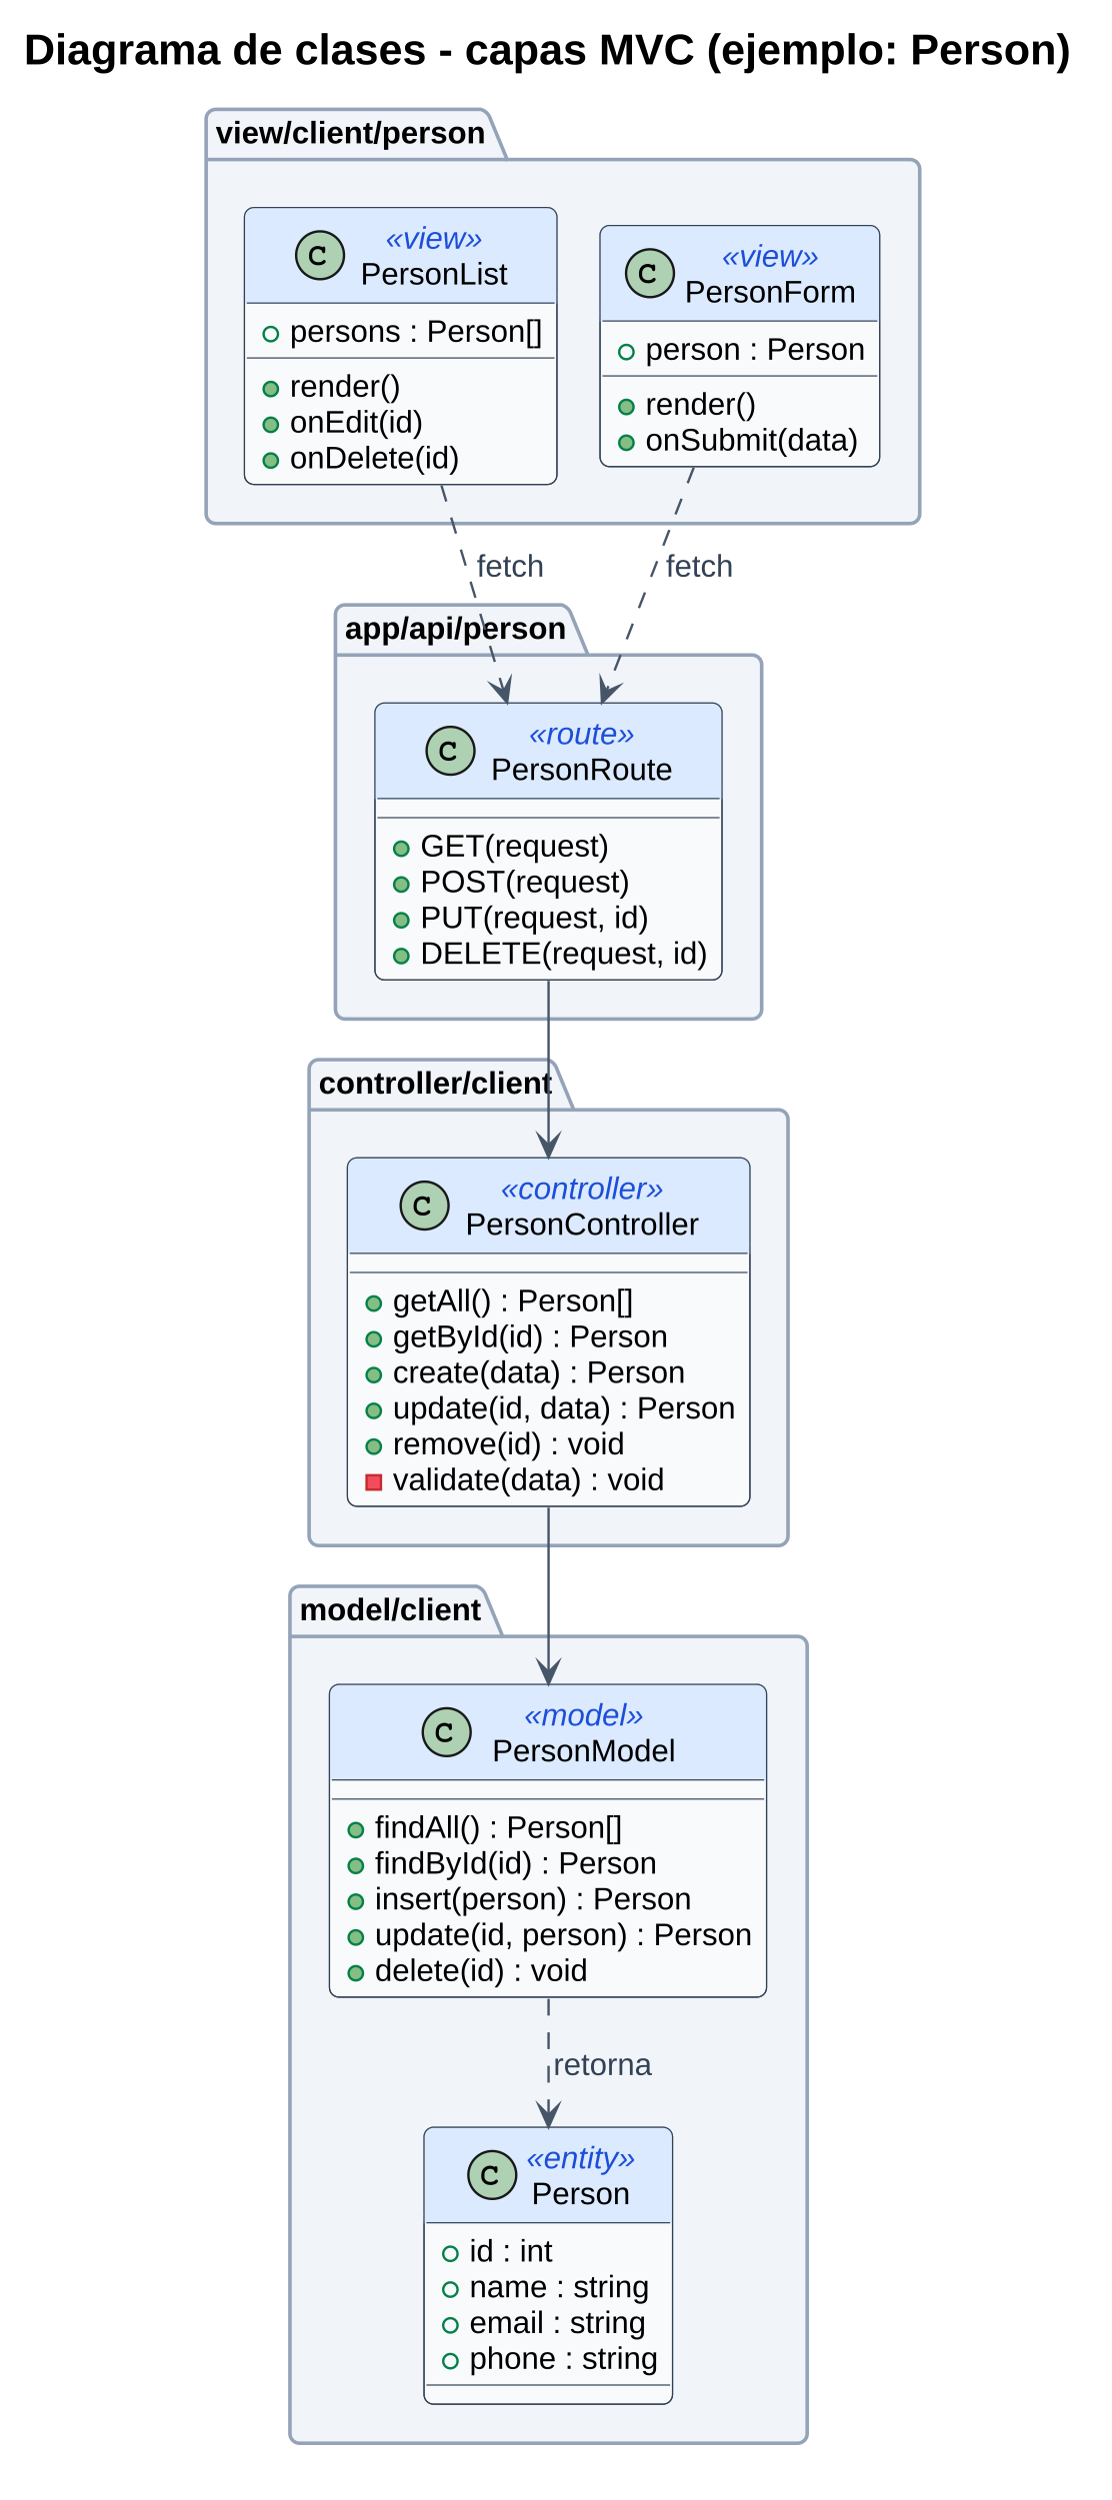
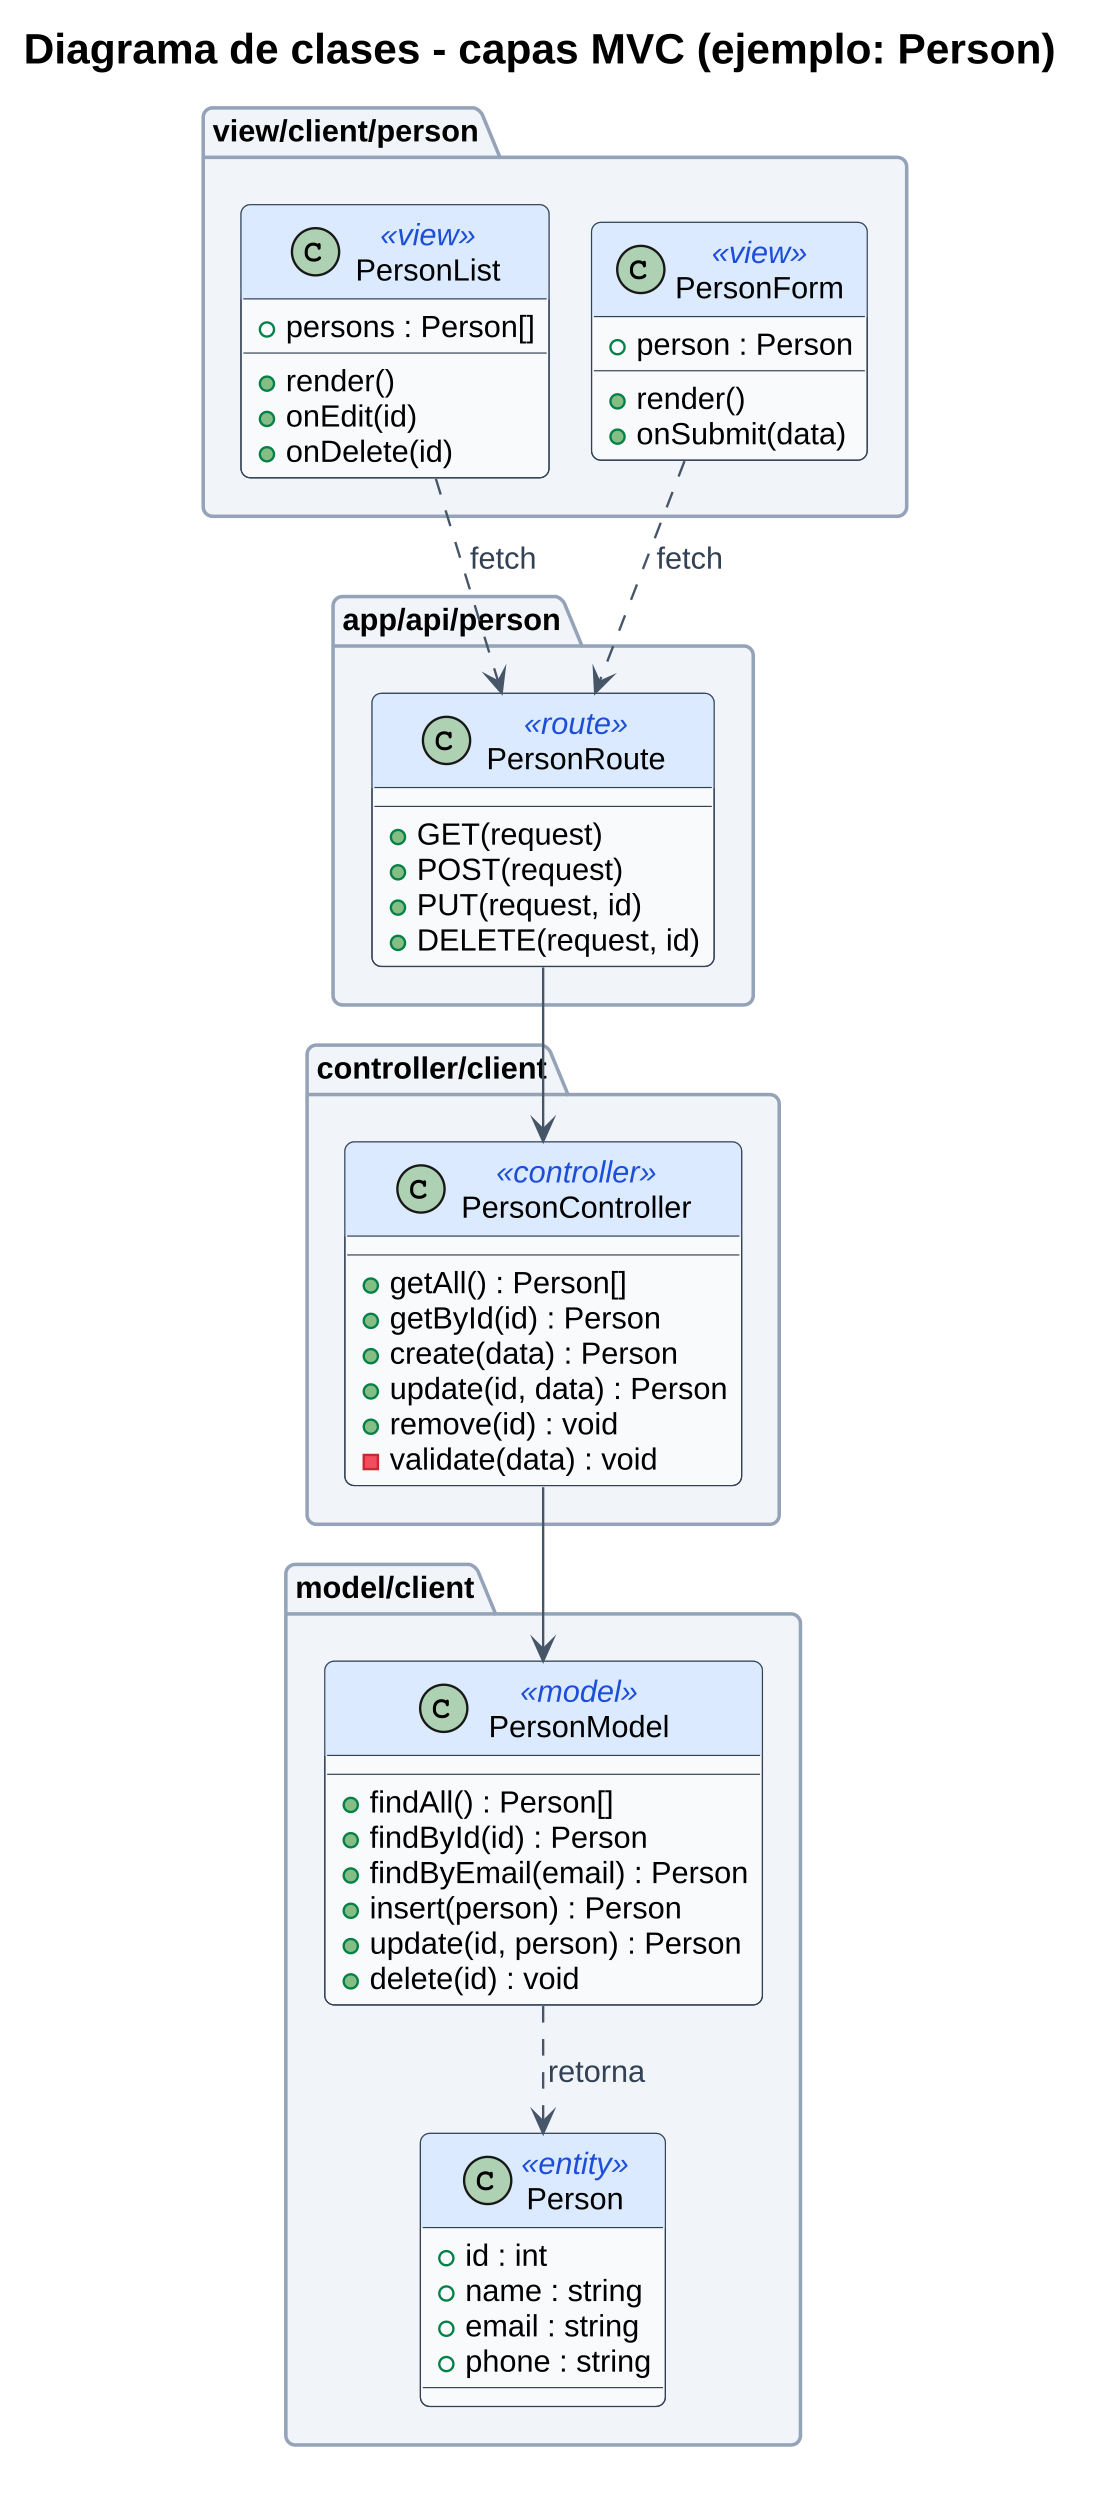
- <svg xmlns="http://www.w3.org/2000/svg" version="1.1" data-diagram-type="CLASS" style="width:464px;height:1044px;background:#FFFFFF;" width="464px" height="1044px" viewBox="0 0 464 1044" zoomAndPan="magnify" preserveAspectRatio="none" contentStyleType="text/css">
+ <svg xmlns="http://www.w3.org/2000/svg" version="1.1" data-diagram-type="CLASS" style="width:464px;height:1059px;background:#FFFFFF;" width="464px" height="1059px" viewBox="0 0 464 1059" zoomAndPan="magnify" preserveAspectRatio="none" contentStyleType="text/css">
  <defs />
  <g font-family="sans-serif" lengthAdjust="spacing">
    <g class="title" data-source-line="2">
      <text x="10" y="26.884" fill="#000" font-size="18" textLength="437.159" font-weight="700" font-family="Arial">Diagrama de clases - capas MVC (ejemplo: Person)</text>
    </g>
    <g class="cluster" data-qualified-name="view.client.person" id="ent0001" data-source-line="4">
      <path d="M90.08,45.698 L200.782,45.698 A6,6 0 0 1 204.782,49.698 L211.782,66.647 L380.08,66.647 A4,4 0 0 1 384.08,70.647 L384.08,214.698 A4,4 0 0 1 380.08,218.698 L90.08,218.698 A4,4 0 0 1 86.08,214.698 L86.08,49.698 A4,4 0 0 1 90.08,45.698" style="stroke:#94A3B8;stroke-width:1.5;" fill="#F1F5F9" />
      <line x1="86.08" y1="66.647" x2="211.782" y2="66.647" style="stroke:#94A3B8;stroke-width:1.5;" />
      <text x="90.08" y="59.892" fill="#000" font-size="13" textLength="112.703" font-weight="700" font-family="Arial">view/client/person</text>
    </g>
    <g class="cluster" data-qualified-name="app.api.person" id="ent0004" data-source-line="19">
-       <path d="M144.08,252.698 L234.54,252.698 A6,6 0 0 1 238.54,256.698 L245.54,273.647 L314.08,273.647 A4,4 0 0 1 318.08,277.647 L318.08,421.698 A4,4 0 0 1 314.08,425.698 L144.08,425.698 A4,4 0 0 1 140.08,421.698 L140.08,256.698 A4,4 0 0 1 144.08,252.698" style="stroke:#94A3B8;stroke-width:1.5;" fill="#F1F5F9" />
-       <line x1="140.08" y1="273.647" x2="245.54" y2="273.647" style="stroke:#94A3B8;stroke-width:1.5;" />
-       <text x="144.08" y="266.892" fill="#000" font-size="13" textLength="92.46" font-weight="700" font-family="Arial">app/api/person</text>
+       <path d="M145.08,252.698 L235.54,252.698 A6,6 0 0 1 239.54,256.698 L246.54,273.647 L315.08,273.647 A4,4 0 0 1 319.08,277.647 L319.08,421.698 A4,4 0 0 1 315.08,425.698 L145.08,425.698 A4,4 0 0 1 141.08,421.698 L141.08,256.698 A4,4 0 0 1 145.08,252.698" style="stroke:#94A3B8;stroke-width:1.5;" fill="#F1F5F9" />
+       <line x1="141.08" y1="273.647" x2="246.54" y2="273.647" style="stroke:#94A3B8;stroke-width:1.5;" />
+       <text x="145.08" y="266.892" fill="#000" font-size="13" textLength="92.46" font-weight="700" font-family="Arial">app/api/person</text>
    </g>
    <g class="cluster" data-qualified-name="controller.client" id="ent0006" data-source-line="28">
-       <path d="M133.08,442.698 L228.599,442.698 A6,6 0 0 1 232.599,446.698 L239.599,463.647 L325.08,463.647 A4,4 0 0 1 329.08,467.647 L329.08,641.698 A4,4 0 0 1 325.08,645.698 L133.08,645.698 A4,4 0 0 1 129.08,641.698 L129.08,446.698 A4,4 0 0 1 133.08,442.698" style="stroke:#94A3B8;stroke-width:1.5;" fill="#F1F5F9" />
-       <line x1="129.08" y1="463.647" x2="239.599" y2="463.647" style="stroke:#94A3B8;stroke-width:1.5;" />
-       <text x="133.08" y="456.892" fill="#000" font-size="13" textLength="97.519" font-weight="700" font-family="Arial">controller/client</text>
+       <path d="M134.08,442.698 L229.599,442.698 A6,6 0 0 1 233.599,446.698 L240.599,463.647 L326.08,463.647 A4,4 0 0 1 330.08,467.647 L330.08,641.698 A4,4 0 0 1 326.08,645.698 L134.08,645.698 A4,4 0 0 1 130.08,641.698 L130.08,446.698 A4,4 0 0 1 134.08,442.698" style="stroke:#94A3B8;stroke-width:1.5;" fill="#F1F5F9" />
+       <line x1="130.08" y1="463.647" x2="240.599" y2="463.647" style="stroke:#94A3B8;stroke-width:1.5;" />
+       <text x="134.08" y="456.892" fill="#000" font-size="13" textLength="97.519" font-weight="700" font-family="Arial">controller/client</text>
    </g>
    <g class="cluster" data-qualified-name="model.client" id="ent0008" data-source-line="39">
-       <path d="M125.08,662.698 L198.928,662.698 A6,6 0 0 1 202.928,666.698 L209.928,683.647 L333.08,683.647 A4,4 0 0 1 337.08,687.647 L337.08,1016.698 A4,4 0 0 1 333.08,1020.698 L125.08,1020.698 A4,4 0 0 1 121.08,1016.698 L121.08,666.698 A4,4 0 0 1 125.08,662.698" style="stroke:#94A3B8;stroke-width:1.5;" fill="#F1F5F9" />
+       <path d="M125.08,662.698 L198.928,662.698 A6,6 0 0 1 202.928,666.698 L209.928,683.647 L335.08,683.647 A4,4 0 0 1 339.08,687.647 L339.08,1031.698 A4,4 0 0 1 335.08,1035.698 L125.08,1035.698 A4,4 0 0 1 121.08,1031.698 L121.08,666.698 A4,4 0 0 1 125.08,662.698" style="stroke:#94A3B8;stroke-width:1.5;" fill="#F1F5F9" />
      <line x1="121.08" y1="683.647" x2="209.928" y2="683.647" style="stroke:#94A3B8;stroke-width:1.5;" />
      <text x="125.08" y="676.892" fill="#000" font-size="13" textLength="75.848" font-weight="700" font-family="Arial">model/client</text>
    </g>
    <g class="entity" data-qualified-name="view.client.person.PersonList" id="ent0002" data-source-line="5">
      <rect x="102.08" y="86.698" width="130.498" height="115.692" fill="#F8FAFC" style="stroke:#334155;stroke-width:0.5;" rx="4" ry="4" />
      <rect x="102.08" y="86.698" width="130.498" height="39.897" fill="#DBEAFE" style="stroke:#DBEAFE;stroke-width:0.5;" rx="4" ry="4" />
      <rect x="102.08" y="122.596" width="130.498" height="4" fill="#DBEAFE" style="stroke:#DBEAFE;stroke-width:0.5;" />
      <rect x="102.08" y="86.698" width="130.498" height="115.692" fill="none" style="stroke:#334155;stroke-width:0.5;" rx="4" ry="4" />
      <ellipse cx="133.665" cy="106.647" rx="10" ry="10" fill="#ADD1B2" style="stroke:#181818;stroke-width:1;" />
      <path d="M134.602,103.288 Q134.727,103.116 134.868,103.038 Q135.008,102.959 135.18,102.959 Q135.462,102.959 135.633,103.163 Q135.821,103.35 135.821,103.819 L135.821,104.928 Q135.821,105.397 135.633,105.6 Q135.462,105.788 135.18,105.788 Q134.915,105.788 134.758,105.647 Q134.602,105.506 134.524,105.1 Q134.477,104.834 134.352,104.694 Q134.087,104.397 133.618,104.225 Q133.149,104.053 132.68,104.053 Q132.102,104.053 131.602,104.319 Q131.118,104.569 130.743,105.147 Q130.368,105.709 130.368,106.491 L130.368,107.334 Q130.368,108.272 131.055,108.913 Q131.743,109.538 132.946,109.538 Q133.68,109.538 134.18,109.334 Q134.462,109.225 134.79,108.881 Q134.993,108.678 135.102,108.631 Q135.227,108.569 135.368,108.569 Q135.633,108.569 135.821,108.772 Q136.024,108.959 136.024,109.225 Q136.024,109.491 135.758,109.803 Q135.368,110.241 134.758,110.491 Q133.946,110.834 132.962,110.834 Q131.805,110.834 130.868,110.366 Q130.118,109.975 129.587,109.163 Q129.071,108.334 129.071,107.366 L129.071,106.475 Q129.071,105.459 129.54,104.584 Q130.024,103.709 130.852,103.241 Q131.696,102.756 132.633,102.756 Q133.196,102.756 133.68,102.897 Q134.18,103.022 134.602,103.288 Z " fill="#000" />
      <text x="161.049" y="103.892" fill="#1D4ED8" font-size="13" textLength="40.466" font-style="italic" font-family="Arial">«view»</text>
      <text x="150.573" y="118.841" fill="#000" font-size="13" textLength="61.42" font-family="Arial">PersonList</text>
      <line x1="103.08" y1="126.596" x2="231.578" y2="126.596" style="stroke:#334155;stroke-width:0.5;" />
      <g data-visibility-modifier="PUBLIC_FIELD">
        <ellipse cx="113.08" cy="139.57" rx="3" ry="3" fill="none" style="stroke:#038048;stroke-width:1;" />
      </g>
      <text x="121.08" y="142.79" fill="#000" font-size="13" textLength="105.498" font-family="Arial">persons : Person[]</text>
      <line x1="103.08" y1="149.544" x2="231.578" y2="149.544" style="stroke:#334155;stroke-width:0.5;" />
      <g data-visibility-modifier="PUBLIC_METHOD">
        <ellipse cx="113.08" cy="162.519" rx="3" ry="3" fill="#84BE84" style="stroke:#038048;stroke-width:1;" />
      </g>
      <text x="121.08" y="165.738" fill="#000" font-size="13" textLength="46.236" font-family="Arial">render()</text>
      <g data-visibility-modifier="PUBLIC_METHOD">
        <ellipse cx="113.08" cy="177.468" rx="3" ry="3" fill="#84BE84" style="stroke:#038048;stroke-width:1;" />
      </g>
      <text x="121.08" y="180.687" fill="#000" font-size="13" textLength="55.637" font-family="Arial">onEdit(id)</text>
      <g data-visibility-modifier="PUBLIC_METHOD">
        <ellipse cx="113.08" cy="192.416" rx="3" ry="3" fill="#84BE84" style="stroke:#038048;stroke-width:1;" />
      </g>
      <text x="121.08" y="195.636" fill="#000" font-size="13" textLength="70.814" font-family="Arial">onDelete(id)</text>
    </g>
    <g class="entity" data-qualified-name="view.client.person.PersonForm" id="ent0003" data-source-line="12">
      <rect x="250.58" y="94.198" width="116.774" height="100.744" fill="#F8FAFC" style="stroke:#334155;stroke-width:0.5;" rx="4" ry="4" />
      <rect x="250.58" y="94.198" width="116.774" height="39.897" fill="#DBEAFE" style="stroke:#DBEAFE;stroke-width:0.5;" rx="4" ry="4" />
      <rect x="250.58" y="130.096" width="116.774" height="4" fill="#DBEAFE" style="stroke:#DBEAFE;stroke-width:0.5;" />
      <rect x="250.58" y="94.198" width="116.774" height="100.744" fill="none" style="stroke:#334155;stroke-width:0.5;" rx="4" ry="4" />
      <ellipse cx="271.445" cy="114.147" rx="10" ry="10" fill="#ADD1B2" style="stroke:#181818;stroke-width:1;" />
      <path d="M272.382,110.788 Q272.507,110.616 272.648,110.538 Q272.788,110.459 272.96,110.459 Q273.241,110.459 273.413,110.663 Q273.601,110.85 273.601,111.319 L273.601,112.428 Q273.601,112.897 273.413,113.1 Q273.241,113.288 272.96,113.288 Q272.695,113.288 272.538,113.147 Q272.382,113.006 272.304,112.6 Q272.257,112.334 272.132,112.194 Q271.866,111.897 271.398,111.725 Q270.929,111.553 270.46,111.553 Q269.882,111.553 269.382,111.819 Q268.898,112.069 268.523,112.647 Q268.148,113.209 268.148,113.991 L268.148,114.834 Q268.148,115.772 268.835,116.413 Q269.523,117.038 270.726,117.038 Q271.46,117.038 271.96,116.834 Q272.241,116.725 272.57,116.381 Q272.773,116.178 272.882,116.131 Q273.007,116.069 273.148,116.069 Q273.413,116.069 273.601,116.272 Q273.804,116.459 273.804,116.725 Q273.804,116.991 273.538,117.303 Q273.148,117.741 272.538,117.991 Q271.726,118.334 270.741,118.334 Q269.585,118.334 268.648,117.866 Q267.898,117.475 267.366,116.663 Q266.851,115.834 266.851,114.866 L266.851,113.975 Q266.851,112.959 267.32,112.084 Q267.804,111.209 268.632,110.741 Q269.476,110.256 270.413,110.256 Q270.976,110.256 271.46,110.397 Q271.96,110.522 272.382,110.788 Z " fill="#000" />
      <text x="301.496" y="111.392" fill="#1D4ED8" font-size="13" textLength="40.466" font-style="italic" font-family="Arial">«view»</text>
      <text x="285.97" y="126.341" fill="#000" font-size="13" textLength="71.519" font-family="Arial">PersonForm</text>
      <line x1="251.58" y1="134.096" x2="366.354" y2="134.096" style="stroke:#334155;stroke-width:0.5;" />
      <g data-visibility-modifier="PUBLIC_FIELD">
        <ellipse cx="261.58" cy="147.07" rx="3" ry="3" fill="none" style="stroke:#038048;stroke-width:1;" />
      </g>
      <text x="269.58" y="150.29" fill="#000" font-size="13" textLength="91.774" font-family="Arial">person : Person</text>
      <line x1="251.58" y1="157.044" x2="366.354" y2="157.044" style="stroke:#334155;stroke-width:0.5;" />
      <g data-visibility-modifier="PUBLIC_METHOD">
        <ellipse cx="261.58" cy="170.019" rx="3" ry="3" fill="#84BE84" style="stroke:#038048;stroke-width:1;" />
      </g>
      <text x="269.58" y="173.238" fill="#000" font-size="13" textLength="46.236" font-family="Arial">render()</text>
      <g data-visibility-modifier="PUBLIC_METHOD">
        <ellipse cx="261.58" cy="184.968" rx="3" ry="3" fill="#84BE84" style="stroke:#038048;stroke-width:1;" />
      </g>
      <text x="269.58" y="188.187" fill="#000" font-size="13" textLength="88.88" font-family="Arial">onSubmit(data)</text>
    </g>
    <g class="entity" data-qualified-name="app.api.person.PersonRoute" id="ent0005" data-source-line="20">
-       <rect x="156.58" y="293.698" width="144.933" height="115.692" fill="#F8FAFC" style="stroke:#334155;stroke-width:0.5;" rx="4" ry="4" />
-       <rect x="156.58" y="293.698" width="144.933" height="39.897" fill="#DBEAFE" style="stroke:#DBEAFE;stroke-width:0.5;" rx="4" ry="4" />
-       <rect x="156.58" y="329.596" width="144.933" height="4" fill="#DBEAFE" style="stroke:#DBEAFE;stroke-width:0.5;" />
-       <rect x="156.58" y="293.698" width="144.933" height="115.692" fill="none" style="stroke:#334155;stroke-width:0.5;" rx="4" ry="4" />
-       <ellipse cx="188.153" cy="313.647" rx="10" ry="10" fill="#ADD1B2" style="stroke:#181818;stroke-width:1;" />
-       <path d="M189.091,310.288 Q189.216,310.116 189.356,310.038 Q189.497,309.959 189.669,309.959 Q189.95,309.959 190.122,310.163 Q190.31,310.35 190.31,310.819 L190.31,311.928 Q190.31,312.397 190.122,312.6 Q189.95,312.788 189.669,312.788 Q189.403,312.788 189.247,312.647 Q189.091,312.506 189.013,312.1 Q188.966,311.834 188.841,311.694 Q188.575,311.397 188.106,311.225 Q187.638,311.053 187.169,311.053 Q186.591,311.053 186.091,311.319 Q185.606,311.569 185.231,312.147 Q184.856,312.709 184.856,313.491 L184.856,314.334 Q184.856,315.272 185.544,315.913 Q186.231,316.538 187.435,316.538 Q188.169,316.538 188.669,316.334 Q188.95,316.225 189.278,315.881 Q189.481,315.678 189.591,315.631 Q189.716,315.569 189.856,315.569 Q190.122,315.569 190.31,315.772 Q190.513,315.959 190.513,316.225 Q190.513,316.491 190.247,316.803 Q189.856,317.241 189.247,317.491 Q188.435,317.834 187.45,317.834 Q186.294,317.834 185.356,317.366 Q184.606,316.975 184.075,316.163 Q183.56,315.334 183.56,314.366 L183.56,313.475 Q183.56,312.459 184.028,311.584 Q184.513,310.709 185.341,310.241 Q186.185,309.756 187.122,309.756 Q187.685,309.756 188.169,309.897 Q188.669,310.022 189.091,310.288 Z " fill="#000" />
-       <text x="220.953" y="310.892" fill="#1D4ED8" font-size="13" textLength="44.091" font-style="italic" font-family="Arial">«route»</text>
-       <text x="205.059" y="325.841" fill="#000" font-size="13" textLength="75.88" font-family="Arial">PersonRoute</text>
-       <line x1="157.58" y1="333.596" x2="300.512" y2="333.596" style="stroke:#334155;stroke-width:0.5;" />
-       <line x1="157.58" y1="341.596" x2="300.512" y2="341.596" style="stroke:#334155;stroke-width:0.5;" />
-       <g data-visibility-modifier="PUBLIC_METHOD">
-         <ellipse cx="167.58" cy="354.57" rx="3" ry="3" fill="#84BE84" style="stroke:#038048;stroke-width:1;" />
-       </g>
-       <text x="175.58" y="357.79" fill="#000" font-size="13" textLength="78.743" font-family="Arial">GET(request)</text>
-       <g data-visibility-modifier="PUBLIC_METHOD">
-         <ellipse cx="167.58" cy="369.519" rx="3" ry="3" fill="#84BE84" style="stroke:#038048;stroke-width:1;" />
-       </g>
-       <text x="175.58" y="372.738" fill="#000" font-size="13" textLength="87.414" font-family="Arial">POST(request)</text>
-       <g data-visibility-modifier="PUBLIC_METHOD">
-         <ellipse cx="167.58" cy="384.468" rx="3" ry="3" fill="#84BE84" style="stroke:#038048;stroke-width:1;" />
-       </g>
-       <text x="175.58" y="387.687" fill="#000" font-size="13" textLength="95.361" font-family="Arial">PUT(request, id)</text>
-       <g data-visibility-modifier="PUBLIC_METHOD">
-         <ellipse cx="167.58" cy="399.416" rx="3" ry="3" fill="#84BE84" style="stroke:#038048;stroke-width:1;" />
-       </g>
-       <text x="175.58" y="402.636" fill="#000" font-size="13" textLength="119.933" font-family="Arial">DELETE(request, id)</text>
+       <rect x="157.58" y="293.698" width="144.933" height="115.692" fill="#F8FAFC" style="stroke:#334155;stroke-width:0.5;" rx="4" ry="4" />
+       <rect x="157.58" y="293.698" width="144.933" height="39.897" fill="#DBEAFE" style="stroke:#DBEAFE;stroke-width:0.5;" rx="4" ry="4" />
+       <rect x="157.58" y="329.596" width="144.933" height="4" fill="#DBEAFE" style="stroke:#DBEAFE;stroke-width:0.5;" />
+       <rect x="157.58" y="293.698" width="144.933" height="115.692" fill="none" style="stroke:#334155;stroke-width:0.5;" rx="4" ry="4" />
+       <ellipse cx="189.153" cy="313.647" rx="10" ry="10" fill="#ADD1B2" style="stroke:#181818;stroke-width:1;" />
+       <path d="M190.091,310.288 Q190.216,310.116 190.356,310.038 Q190.497,309.959 190.669,309.959 Q190.95,309.959 191.122,310.163 Q191.31,310.35 191.31,310.819 L191.31,311.928 Q191.31,312.397 191.122,312.6 Q190.95,312.788 190.669,312.788 Q190.403,312.788 190.247,312.647 Q190.091,312.506 190.013,312.1 Q189.966,311.834 189.841,311.694 Q189.575,311.397 189.106,311.225 Q188.638,311.053 188.169,311.053 Q187.591,311.053 187.091,311.319 Q186.606,311.569 186.231,312.147 Q185.856,312.709 185.856,313.491 L185.856,314.334 Q185.856,315.272 186.544,315.913 Q187.231,316.538 188.435,316.538 Q189.169,316.538 189.669,316.334 Q189.95,316.225 190.278,315.881 Q190.481,315.678 190.591,315.631 Q190.716,315.569 190.856,315.569 Q191.122,315.569 191.31,315.772 Q191.513,315.959 191.513,316.225 Q191.513,316.491 191.247,316.803 Q190.856,317.241 190.247,317.491 Q189.435,317.834 188.45,317.834 Q187.294,317.834 186.356,317.366 Q185.606,316.975 185.075,316.163 Q184.56,315.334 184.56,314.366 L184.56,313.475 Q184.56,312.459 185.028,311.584 Q185.513,310.709 186.341,310.241 Q187.185,309.756 188.122,309.756 Q188.685,309.756 189.169,309.897 Q189.669,310.022 190.091,310.288 Z " fill="#000" />
+       <text x="221.953" y="310.892" fill="#1D4ED8" font-size="13" textLength="44.091" font-style="italic" font-family="Arial">«route»</text>
+       <text x="206.059" y="325.841" fill="#000" font-size="13" textLength="75.88" font-family="Arial">PersonRoute</text>
+       <line x1="158.58" y1="333.596" x2="301.512" y2="333.596" style="stroke:#334155;stroke-width:0.5;" />
+       <line x1="158.58" y1="341.596" x2="301.512" y2="341.596" style="stroke:#334155;stroke-width:0.5;" />
+       <g data-visibility-modifier="PUBLIC_METHOD">
+         <ellipse cx="168.58" cy="354.57" rx="3" ry="3" fill="#84BE84" style="stroke:#038048;stroke-width:1;" />
+       </g>
+       <text x="176.58" y="357.79" fill="#000" font-size="13" textLength="78.743" font-family="Arial">GET(request)</text>
+       <g data-visibility-modifier="PUBLIC_METHOD">
+         <ellipse cx="168.58" cy="369.519" rx="3" ry="3" fill="#84BE84" style="stroke:#038048;stroke-width:1;" />
+       </g>
+       <text x="176.58" y="372.738" fill="#000" font-size="13" textLength="87.414" font-family="Arial">POST(request)</text>
+       <g data-visibility-modifier="PUBLIC_METHOD">
+         <ellipse cx="168.58" cy="384.468" rx="3" ry="3" fill="#84BE84" style="stroke:#038048;stroke-width:1;" />
+       </g>
+       <text x="176.58" y="387.687" fill="#000" font-size="13" textLength="95.361" font-family="Arial">PUT(request, id)</text>
+       <g data-visibility-modifier="PUBLIC_METHOD">
+         <ellipse cx="168.58" cy="399.416" rx="3" ry="3" fill="#84BE84" style="stroke:#038048;stroke-width:1;" />
+       </g>
+       <text x="176.58" y="402.636" fill="#000" font-size="13" textLength="119.933" font-family="Arial">DELETE(request, id)</text>
    </g>
    <g class="entity" data-qualified-name="controller.client.PersonController" id="ent0007" data-source-line="29">
-       <rect x="145.08" y="483.698" width="168.089" height="145.59" fill="#F8FAFC" style="stroke:#334155;stroke-width:0.5;" rx="4" ry="4" />
-       <rect x="145.08" y="483.698" width="168.089" height="39.897" fill="#DBEAFE" style="stroke:#DBEAFE;stroke-width:0.5;" rx="4" ry="4" />
-       <rect x="145.08" y="519.596" width="168.089" height="4" fill="#DBEAFE" style="stroke:#DBEAFE;stroke-width:0.5;" />
-       <rect x="145.08" y="483.698" width="168.089" height="145.59" fill="none" style="stroke:#334155;stroke-width:0.5;" rx="4" ry="4" />
-       <ellipse cx="177.325" cy="503.647" rx="10" ry="10" fill="#ADD1B2" style="stroke:#181818;stroke-width:1;" />
-       <path d="M178.262,500.288 Q178.387,500.116 178.528,500.038 Q178.668,499.959 178.84,499.959 Q179.121,499.959 179.293,500.163 Q179.481,500.35 179.481,500.819 L179.481,501.928 Q179.481,502.397 179.293,502.6 Q179.121,502.788 178.84,502.788 Q178.575,502.788 178.418,502.647 Q178.262,502.506 178.184,502.1 Q178.137,501.834 178.012,501.694 Q177.746,501.397 177.278,501.225 Q176.809,501.053 176.34,501.053 Q175.762,501.053 175.262,501.319 Q174.778,501.569 174.403,502.147 Q174.028,502.709 174.028,503.491 L174.028,504.334 Q174.028,505.272 174.715,505.913 Q175.403,506.538 176.606,506.538 Q177.34,506.538 177.84,506.334 Q178.121,506.225 178.45,505.881 Q178.653,505.678 178.762,505.631 Q178.887,505.569 179.028,505.569 Q179.293,505.569 179.481,505.772 Q179.684,505.959 179.684,506.225 Q179.684,506.491 179.418,506.803 Q179.028,507.241 178.418,507.491 Q177.606,507.834 176.621,507.834 Q175.465,507.834 174.528,507.366 Q173.778,506.975 173.246,506.163 Q172.731,505.334 172.731,504.366 L172.731,503.475 Q172.731,502.459 173.2,501.584 Q173.684,500.709 174.512,500.241 Q175.356,499.756 176.293,499.756 Q176.856,499.756 177.34,499.897 Q177.84,500.022 178.262,500.288 Z " fill="#000" />
-       <text x="209.188" y="500.892" fill="#1D4ED8" font-size="13" textLength="67.926" font-style="italic" font-family="Arial">«controller»</text>
-       <text x="194.379" y="515.841" fill="#000" font-size="13" textLength="97.544" font-family="Arial">PersonController</text>
-       <line x1="146.08" y1="523.596" x2="312.168" y2="523.596" style="stroke:#334155;stroke-width:0.5;" />
-       <line x1="146.08" y1="531.596" x2="312.168" y2="531.596" style="stroke:#334155;stroke-width:0.5;" />
-       <g data-visibility-modifier="PUBLIC_METHOD">
-         <ellipse cx="156.08" cy="544.57" rx="3" ry="3" fill="#84BE84" style="stroke:#038048;stroke-width:1;" />
-       </g>
-       <text x="164.08" y="547.79" fill="#000" font-size="13" textLength="100.426" font-family="Arial">getAll() : Person[]</text>
-       <g data-visibility-modifier="PUBLIC_METHOD">
-         <ellipse cx="156.08" cy="559.519" rx="3" ry="3" fill="#84BE84" style="stroke:#038048;stroke-width:1;" />
-       </g>
-       <text x="164.08" y="562.738" fill="#000" font-size="13" textLength="114.886" font-family="Arial">getById(id) : Person</text>
-       <g data-visibility-modifier="PUBLIC_METHOD">
-         <ellipse cx="156.08" cy="574.468" rx="3" ry="3" fill="#84BE84" style="stroke:#038048;stroke-width:1;" />
-       </g>
-       <text x="164.08" y="577.687" fill="#000" font-size="13" textLength="122.116" font-family="Arial">create(data) : Person</text>
-       <g data-visibility-modifier="PUBLIC_METHOD">
-         <ellipse cx="156.08" cy="589.416" rx="3" ry="3" fill="#84BE84" style="stroke:#038048;stroke-width:1;" />
-       </g>
-       <text x="164.08" y="592.636" fill="#000" font-size="13" textLength="143.089" font-family="Arial">update(id, data) : Person</text>
-       <g data-visibility-modifier="PUBLIC_METHOD">
-         <ellipse cx="156.08" cy="604.365" rx="3" ry="3" fill="#84BE84" style="stroke:#038048;stroke-width:1;" />
-       </g>
-       <text x="164.08" y="607.584" fill="#000" font-size="13" textLength="96.808" font-family="Arial">remove(id) : void</text>
+       <rect x="146.08" y="483.698" width="168.089" height="145.59" fill="#F8FAFC" style="stroke:#334155;stroke-width:0.5;" rx="4" ry="4" />
+       <rect x="146.08" y="483.698" width="168.089" height="39.897" fill="#DBEAFE" style="stroke:#DBEAFE;stroke-width:0.5;" rx="4" ry="4" />
+       <rect x="146.08" y="519.596" width="168.089" height="4" fill="#DBEAFE" style="stroke:#DBEAFE;stroke-width:0.5;" />
+       <rect x="146.08" y="483.698" width="168.089" height="145.59" fill="none" style="stroke:#334155;stroke-width:0.5;" rx="4" ry="4" />
+       <ellipse cx="178.325" cy="503.647" rx="10" ry="10" fill="#ADD1B2" style="stroke:#181818;stroke-width:1;" />
+       <path d="M179.262,500.288 Q179.387,500.116 179.528,500.038 Q179.668,499.959 179.84,499.959 Q180.121,499.959 180.293,500.163 Q180.481,500.35 180.481,500.819 L180.481,501.928 Q180.481,502.397 180.293,502.6 Q180.121,502.788 179.84,502.788 Q179.575,502.788 179.418,502.647 Q179.262,502.506 179.184,502.1 Q179.137,501.834 179.012,501.694 Q178.746,501.397 178.278,501.225 Q177.809,501.053 177.34,501.053 Q176.762,501.053 176.262,501.319 Q175.778,501.569 175.403,502.147 Q175.028,502.709 175.028,503.491 L175.028,504.334 Q175.028,505.272 175.715,505.913 Q176.403,506.538 177.606,506.538 Q178.34,506.538 178.84,506.334 Q179.121,506.225 179.45,505.881 Q179.653,505.678 179.762,505.631 Q179.887,505.569 180.028,505.569 Q180.293,505.569 180.481,505.772 Q180.684,505.959 180.684,506.225 Q180.684,506.491 180.418,506.803 Q180.028,507.241 179.418,507.491 Q178.606,507.834 177.621,507.834 Q176.465,507.834 175.528,507.366 Q174.778,506.975 174.246,506.163 Q173.731,505.334 173.731,504.366 L173.731,503.475 Q173.731,502.459 174.2,501.584 Q174.684,500.709 175.512,500.241 Q176.356,499.756 177.293,499.756 Q177.856,499.756 178.34,499.897 Q178.84,500.022 179.262,500.288 Z " fill="#000" />
+       <text x="210.188" y="500.892" fill="#1D4ED8" font-size="13" textLength="67.926" font-style="italic" font-family="Arial">«controller»</text>
+       <text x="195.379" y="515.841" fill="#000" font-size="13" textLength="97.544" font-family="Arial">PersonController</text>
+       <line x1="147.08" y1="523.596" x2="313.168" y2="523.596" style="stroke:#334155;stroke-width:0.5;" />
+       <line x1="147.08" y1="531.596" x2="313.168" y2="531.596" style="stroke:#334155;stroke-width:0.5;" />
+       <g data-visibility-modifier="PUBLIC_METHOD">
+         <ellipse cx="157.08" cy="544.57" rx="3" ry="3" fill="#84BE84" style="stroke:#038048;stroke-width:1;" />
+       </g>
+       <text x="165.08" y="547.79" fill="#000" font-size="13" textLength="100.426" font-family="Arial">getAll() : Person[]</text>
+       <g data-visibility-modifier="PUBLIC_METHOD">
+         <ellipse cx="157.08" cy="559.519" rx="3" ry="3" fill="#84BE84" style="stroke:#038048;stroke-width:1;" />
+       </g>
+       <text x="165.08" y="562.738" fill="#000" font-size="13" textLength="114.886" font-family="Arial">getById(id) : Person</text>
+       <g data-visibility-modifier="PUBLIC_METHOD">
+         <ellipse cx="157.08" cy="574.468" rx="3" ry="3" fill="#84BE84" style="stroke:#038048;stroke-width:1;" />
+       </g>
+       <text x="165.08" y="577.687" fill="#000" font-size="13" textLength="122.116" font-family="Arial">create(data) : Person</text>
+       <g data-visibility-modifier="PUBLIC_METHOD">
+         <ellipse cx="157.08" cy="589.416" rx="3" ry="3" fill="#84BE84" style="stroke:#038048;stroke-width:1;" />
+       </g>
+       <text x="165.08" y="592.636" fill="#000" font-size="13" textLength="143.089" font-family="Arial">update(id, data) : Person</text>
+       <g data-visibility-modifier="PUBLIC_METHOD">
+         <ellipse cx="157.08" cy="604.365" rx="3" ry="3" fill="#84BE84" style="stroke:#038048;stroke-width:1;" />
+       </g>
+       <text x="165.08" y="607.584" fill="#000" font-size="13" textLength="96.808" font-family="Arial">remove(id) : void</text>
      <g data-visibility-modifier="PRIVATE_METHOD">
-         <rect x="153.08" y="616.314" width="6" height="6" fill="#F24D5C" style="stroke:#C82930;stroke-width:1;" />
-       </g>
-       <text x="164.08" y="622.533" fill="#000" font-size="13" textLength="113.452" font-family="Arial">validate(data) : void</text>
+         <rect x="154.08" y="616.314" width="6" height="6" fill="#F24D5C" style="stroke:#C82930;stroke-width:1;" />
+       </g>
+       <text x="165.08" y="622.533" fill="#000" font-size="13" textLength="113.452" font-family="Arial">validate(data) : void</text>
    </g>
    <g class="entity" data-qualified-name="model.client.PersonModel" id="ent0009" data-source-line="40">
-       <rect x="137.58" y="703.698" width="182.536" height="130.641" fill="#F8FAFC" style="stroke:#334155;stroke-width:0.5;" rx="4" ry="4" />
-       <rect x="137.58" y="703.698" width="182.536" height="39.897" fill="#DBEAFE" style="stroke:#DBEAFE;stroke-width:0.5;" rx="4" ry="4" />
-       <rect x="137.58" y="739.596" width="182.536" height="4" fill="#DBEAFE" style="stroke:#DBEAFE;stroke-width:0.5;" />
-       <rect x="137.58" y="703.698" width="182.536" height="130.641" fill="none" style="stroke:#334155;stroke-width:0.5;" rx="4" ry="4" />
-       <ellipse cx="186.549" cy="723.647" rx="10" ry="10" fill="#ADD1B2" style="stroke:#181818;stroke-width:1;" />
-       <path d="M187.487,720.288 Q187.612,720.116 187.752,720.038 Q187.893,719.959 188.065,719.959 Q188.346,719.959 188.518,720.163 Q188.705,720.35 188.705,720.819 L188.705,721.928 Q188.705,722.397 188.518,722.6 Q188.346,722.788 188.065,722.788 Q187.799,722.788 187.643,722.647 Q187.487,722.506 187.408,722.1 Q187.362,721.834 187.237,721.694 Q186.971,721.397 186.502,721.225 Q186.033,721.053 185.565,721.053 Q184.987,721.053 184.487,721.319 Q184.002,721.569 183.627,722.147 Q183.252,722.709 183.252,723.491 L183.252,724.334 Q183.252,725.272 183.94,725.913 Q184.627,726.538 185.83,726.538 Q186.565,726.538 187.065,726.334 Q187.346,726.225 187.674,725.881 Q187.877,725.678 187.987,725.631 Q188.112,725.569 188.252,725.569 Q188.518,725.569 188.705,725.772 Q188.908,725.959 188.908,726.225 Q188.908,726.491 188.643,726.803 Q188.252,727.241 187.643,727.491 Q186.83,727.834 185.846,727.834 Q184.69,727.834 183.752,727.366 Q183.002,726.975 182.471,726.163 Q181.955,725.334 181.955,724.366 L181.955,723.475 Q181.955,722.459 182.424,721.584 Q182.908,720.709 183.737,720.241 Q184.58,719.756 185.518,719.756 Q186.08,719.756 186.565,719.897 Q187.065,720.022 187.487,720.288 Z " fill="#000" />
-       <text x="218.914" y="720.892" fill="#1D4ED8" font-size="13" textLength="49.867" font-style="italic" font-family="Arial">«model»</text>
-       <text x="205.549" y="735.841" fill="#000" font-size="13" textLength="76.597" font-family="Arial">PersonModel</text>
-       <line x1="138.58" y1="743.596" x2="319.116" y2="743.596" style="stroke:#334155;stroke-width:0.5;" />
-       <line x1="138.58" y1="751.596" x2="319.116" y2="751.596" style="stroke:#334155;stroke-width:0.5;" />
+       <rect x="137.58" y="703.698" width="185.386" height="145.59" fill="#F8FAFC" style="stroke:#334155;stroke-width:0.5;" rx="4" ry="4" />
+       <rect x="137.58" y="703.698" width="185.386" height="39.897" fill="#DBEAFE" style="stroke:#DBEAFE;stroke-width:0.5;" rx="4" ry="4" />
+       <rect x="137.58" y="739.596" width="185.386" height="4" fill="#DBEAFE" style="stroke:#DBEAFE;stroke-width:0.5;" />
+       <rect x="137.58" y="703.698" width="185.386" height="145.59" fill="none" style="stroke:#334155;stroke-width:0.5;" rx="4" ry="4" />
+       <ellipse cx="187.974" cy="723.647" rx="10" ry="10" fill="#ADD1B2" style="stroke:#181818;stroke-width:1;" />
+       <path d="M188.912,720.288 Q189.037,720.116 189.177,720.038 Q189.318,719.959 189.49,719.959 Q189.771,719.959 189.943,720.163 Q190.13,720.35 190.13,720.819 L190.13,721.928 Q190.13,722.397 189.943,722.6 Q189.771,722.788 189.49,722.788 Q189.224,722.788 189.068,722.647 Q188.912,722.506 188.833,722.1 Q188.787,721.834 188.662,721.694 Q188.396,721.397 187.927,721.225 Q187.458,721.053 186.99,721.053 Q186.412,721.053 185.912,721.319 Q185.427,721.569 185.052,722.147 Q184.677,722.709 184.677,723.491 L184.677,724.334 Q184.677,725.272 185.365,725.913 Q186.052,726.538 187.255,726.538 Q187.99,726.538 188.49,726.334 Q188.771,726.225 189.099,725.881 Q189.302,725.678 189.412,725.631 Q189.537,725.569 189.677,725.569 Q189.943,725.569 190.13,725.772 Q190.333,725.959 190.333,726.225 Q190.333,726.491 190.068,726.803 Q189.677,727.241 189.068,727.491 Q188.255,727.834 187.271,727.834 Q186.115,727.834 185.177,727.366 Q184.427,726.975 183.896,726.163 Q183.38,725.334 183.38,724.366 L183.38,723.475 Q183.38,722.459 183.849,721.584 Q184.333,720.709 185.162,720.241 Q186.005,719.756 186.943,719.756 Q187.505,719.756 187.99,719.897 Q188.49,720.022 188.912,720.288 Z " fill="#000" />
+       <text x="220.339" y="720.892" fill="#1D4ED8" font-size="13" textLength="49.867" font-style="italic" font-family="Arial">«model»</text>
+       <text x="206.974" y="735.841" fill="#000" font-size="13" textLength="76.597" font-family="Arial">PersonModel</text>
+       <line x1="138.58" y1="743.596" x2="321.966" y2="743.596" style="stroke:#334155;stroke-width:0.5;" />
+       <line x1="138.58" y1="751.596" x2="321.966" y2="751.596" style="stroke:#334155;stroke-width:0.5;" />
      <g data-visibility-modifier="PUBLIC_METHOD">
        <ellipse cx="148.58" cy="764.57" rx="3" ry="3" fill="#84BE84" style="stroke:#038048;stroke-width:1;" />
      </g>
      <text x="156.58" y="767.79" fill="#000" font-size="13" textLength="103.314" font-family="Arial">findAll() : Person[]</text>
      <g data-visibility-modifier="PUBLIC_METHOD">
        <ellipse cx="148.58" cy="779.519" rx="3" ry="3" fill="#84BE84" style="stroke:#038048;stroke-width:1;" />
      </g>
      <text x="156.58" y="782.738" fill="#000" font-size="13" textLength="117.774" font-family="Arial">findById(id) : Person</text>
      <g data-visibility-modifier="PUBLIC_METHOD">
        <ellipse cx="148.58" cy="794.468" rx="3" ry="3" fill="#84BE84" style="stroke:#038048;stroke-width:1;" />
      </g>
-       <text x="156.58" y="797.687" fill="#000" font-size="13" textLength="132.222" font-family="Arial">insert(person) : Person</text>
+       <text x="156.58" y="797.687" fill="#000" font-size="13" textLength="160.386" font-family="Arial">findByEmail(email) : Person</text>
      <g data-visibility-modifier="PUBLIC_METHOD">
        <ellipse cx="148.58" cy="809.416" rx="3" ry="3" fill="#84BE84" style="stroke:#038048;stroke-width:1;" />
      </g>
-       <text x="156.58" y="812.636" fill="#000" font-size="13" textLength="157.536" font-family="Arial">update(id, person) : Person</text>
+       <text x="156.58" y="812.636" fill="#000" font-size="13" textLength="132.222" font-family="Arial">insert(person) : Person</text>
      <g data-visibility-modifier="PUBLIC_METHOD">
        <ellipse cx="148.58" cy="824.365" rx="3" ry="3" fill="#84BE84" style="stroke:#038048;stroke-width:1;" />
      </g>
-       <text x="156.58" y="827.584" fill="#000" font-size="13" textLength="88.88" font-family="Arial">delete(id) : void</text>
-     </g>
-     <g class="entity" data-qualified-name="model.client.Person" id="ent0010" data-source-line="48">
-       <rect x="177.08" y="888.698" width="103.774" height="115.692" fill="#F8FAFC" style="stroke:#334155;stroke-width:0.5;" rx="4" ry="4" />
-       <rect x="177.08" y="888.698" width="103.774" height="39.897" fill="#DBEAFE" style="stroke:#DBEAFE;stroke-width:0.5;" rx="4" ry="4" />
-       <rect x="177.08" y="924.596" width="103.774" height="4" fill="#DBEAFE" style="stroke:#DBEAFE;stroke-width:0.5;" />
-       <rect x="177.08" y="888.698" width="103.774" height="115.692" fill="none" style="stroke:#334155;stroke-width:0.5;" rx="4" ry="4" />
-       <ellipse cx="205.589" cy="908.647" rx="10" ry="10" fill="#ADD1B2" style="stroke:#181818;stroke-width:1;" />
-       <path d="M206.526,905.288 Q206.651,905.116 206.792,905.038 Q206.933,904.959 207.104,904.959 Q207.386,904.959 207.558,905.163 Q207.745,905.35 207.745,905.819 L207.745,906.928 Q207.745,907.397 207.558,907.6 Q207.386,907.788 207.104,907.788 Q206.839,907.788 206.683,907.647 Q206.526,907.506 206.448,907.1 Q206.401,906.834 206.276,906.694 Q206.011,906.397 205.542,906.225 Q205.073,906.053 204.604,906.053 Q204.026,906.053 203.526,906.319 Q203.042,906.569 202.667,907.147 Q202.292,907.709 202.292,908.491 L202.292,909.334 Q202.292,910.272 202.979,910.913 Q203.667,911.538 204.87,911.538 Q205.604,911.538 206.104,911.334 Q206.386,911.225 206.714,910.881 Q206.917,910.678 207.026,910.631 Q207.151,910.569 207.292,910.569 Q207.558,910.569 207.745,910.772 Q207.948,910.959 207.948,911.225 Q207.948,911.491 207.683,911.803 Q207.292,912.241 206.683,912.491 Q205.87,912.834 204.886,912.834 Q203.729,912.834 202.792,912.366 Q202.042,911.975 201.511,911.163 Q200.995,910.334 200.995,909.366 L200.995,908.475 Q200.995,907.459 201.464,906.584 Q201.948,905.709 202.776,905.241 Q203.62,904.756 204.558,904.756 Q205.12,904.756 205.604,904.897 Q206.104,905.022 206.526,905.288 Z " fill="#000" />
-       <text x="219.813" y="905.892" fill="#1D4ED8" font-size="13" textLength="45.532" font-style="italic" font-family="Arial">«entity»</text>
-       <text x="221.984" y="920.841" fill="#000" font-size="13" textLength="41.19" font-family="Arial">Person</text>
-       <line x1="178.08" y1="928.596" x2="279.854" y2="928.596" style="stroke:#334155;stroke-width:0.5;" />
-       <g data-visibility-modifier="PUBLIC_FIELD">
-         <ellipse cx="188.08" cy="941.57" rx="3" ry="3" fill="none" style="stroke:#038048;stroke-width:1;" />
-       </g>
-       <text x="196.08" y="944.79" fill="#000" font-size="13" textLength="34.684" font-family="Arial">id : int</text>
-       <g data-visibility-modifier="PUBLIC_FIELD">
-         <ellipse cx="188.08" cy="956.519" rx="3" ry="3" fill="none" style="stroke:#038048;stroke-width:1;" />
-       </g>
-       <text x="196.08" y="959.738" fill="#000" font-size="13" textLength="75.144" font-family="Arial">name : string</text>
-       <g data-visibility-modifier="PUBLIC_FIELD">
-         <ellipse cx="188.08" cy="971.468" rx="3" ry="3" fill="none" style="stroke:#038048;stroke-width:1;" />
-       </g>
-       <text x="196.08" y="974.687" fill="#000" font-size="13" textLength="73.69" font-family="Arial">email : string</text>
-       <g data-visibility-modifier="PUBLIC_FIELD">
-         <ellipse cx="188.08" cy="986.416" rx="3" ry="3" fill="none" style="stroke:#038048;stroke-width:1;" />
-       </g>
-       <text x="196.08" y="989.636" fill="#000" font-size="13" textLength="78.774" font-family="Arial">phone : string</text>
-       <line x1="178.08" y1="996.391" x2="279.854" y2="996.391" style="stroke:#334155;stroke-width:0.5;" />
+       <text x="156.58" y="827.584" fill="#000" font-size="13" textLength="157.536" font-family="Arial">update(id, person) : Person</text>
+       <g data-visibility-modifier="PUBLIC_METHOD">
+         <ellipse cx="148.58" cy="839.314" rx="3" ry="3" fill="#84BE84" style="stroke:#038048;stroke-width:1;" />
+       </g>
+       <text x="156.58" y="842.533" fill="#000" font-size="13" textLength="88.88" font-family="Arial">delete(id) : void</text>
+     </g>
+     <g class="entity" data-qualified-name="model.client.Person" id="ent0010" data-source-line="49">
+       <rect x="178.08" y="903.698" width="103.774" height="115.692" fill="#F8FAFC" style="stroke:#334155;stroke-width:0.5;" rx="4" ry="4" />
+       <rect x="178.08" y="903.698" width="103.774" height="39.897" fill="#DBEAFE" style="stroke:#DBEAFE;stroke-width:0.5;" rx="4" ry="4" />
+       <rect x="178.08" y="939.596" width="103.774" height="4" fill="#DBEAFE" style="stroke:#DBEAFE;stroke-width:0.5;" />
+       <rect x="178.08" y="903.698" width="103.774" height="115.692" fill="none" style="stroke:#334155;stroke-width:0.5;" rx="4" ry="4" />
+       <ellipse cx="206.589" cy="923.647" rx="10" ry="10" fill="#ADD1B2" style="stroke:#181818;stroke-width:1;" />
+       <path d="M207.526,920.288 Q207.651,920.116 207.792,920.038 Q207.933,919.959 208.104,919.959 Q208.386,919.959 208.558,920.163 Q208.745,920.35 208.745,920.819 L208.745,921.928 Q208.745,922.397 208.558,922.6 Q208.386,922.788 208.104,922.788 Q207.839,922.788 207.683,922.647 Q207.526,922.506 207.448,922.1 Q207.401,921.834 207.276,921.694 Q207.011,921.397 206.542,921.225 Q206.073,921.053 205.604,921.053 Q205.026,921.053 204.526,921.319 Q204.042,921.569 203.667,922.147 Q203.292,922.709 203.292,923.491 L203.292,924.334 Q203.292,925.272 203.979,925.913 Q204.667,926.538 205.87,926.538 Q206.604,926.538 207.104,926.334 Q207.386,926.225 207.714,925.881 Q207.917,925.678 208.026,925.631 Q208.151,925.569 208.292,925.569 Q208.558,925.569 208.745,925.772 Q208.948,925.959 208.948,926.225 Q208.948,926.491 208.683,926.803 Q208.292,927.241 207.683,927.491 Q206.87,927.834 205.886,927.834 Q204.729,927.834 203.792,927.366 Q203.042,926.975 202.511,926.163 Q201.995,925.334 201.995,924.366 L201.995,923.475 Q201.995,922.459 202.464,921.584 Q202.948,920.709 203.776,920.241 Q204.62,919.756 205.558,919.756 Q206.12,919.756 206.604,919.897 Q207.104,920.022 207.526,920.288 Z " fill="#000" />
+       <text x="220.813" y="920.892" fill="#1D4ED8" font-size="13" textLength="45.532" font-style="italic" font-family="Arial">«entity»</text>
+       <text x="222.984" y="935.841" fill="#000" font-size="13" textLength="41.19" font-family="Arial">Person</text>
+       <line x1="179.08" y1="943.596" x2="280.854" y2="943.596" style="stroke:#334155;stroke-width:0.5;" />
+       <g data-visibility-modifier="PUBLIC_FIELD">
+         <ellipse cx="189.08" cy="956.57" rx="3" ry="3" fill="none" style="stroke:#038048;stroke-width:1;" />
+       </g>
+       <text x="197.08" y="959.79" fill="#000" font-size="13" textLength="34.684" font-family="Arial">id : int</text>
+       <g data-visibility-modifier="PUBLIC_FIELD">
+         <ellipse cx="189.08" cy="971.519" rx="3" ry="3" fill="none" style="stroke:#038048;stroke-width:1;" />
+       </g>
+       <text x="197.08" y="974.738" fill="#000" font-size="13" textLength="75.144" font-family="Arial">name : string</text>
+       <g data-visibility-modifier="PUBLIC_FIELD">
+         <ellipse cx="189.08" cy="986.468" rx="3" ry="3" fill="none" style="stroke:#038048;stroke-width:1;" />
+       </g>
+       <text x="197.08" y="989.687" fill="#000" font-size="13" textLength="73.69" font-family="Arial">email : string</text>
+       <g data-visibility-modifier="PUBLIC_FIELD">
+         <ellipse cx="189.08" cy="1001.416" rx="3" ry="3" fill="none" style="stroke:#038048;stroke-width:1;" />
+       </g>
+       <text x="197.08" y="1004.636" fill="#000" font-size="13" textLength="78.774" font-family="Arial">phone : string</text>
+       <line x1="179.08" y1="1011.391" x2="280.854" y2="1011.391" style="stroke:#334155;stroke-width:0.5;" />
    </g>
    <g class="link" data-entity-1="ent0002" data-entity-2="ent0005" id="lnk11" data-link-type="dependency">
-       <polygon points="211.794,293.545,213.018,283.773,210.347,288.759,205.36,286.089,211.794,293.545" fill="#475569" style="stroke:#475569;stroke-width:1;stroke-linejoin:miter;stroke-miterlimit:10;" />
-       <path d="M184.35,202.802 C192.914,231.117 201.781,260.438 210.347,288.759" style="stroke:#475569;stroke-width:1;stroke-dasharray:7,7;" fill="none" />
+       <polygon points="212.516,293.545,213.695,283.767,211.047,288.766,206.048,286.117,212.516,293.545" fill="#475569" style="stroke:#475569;stroke-width:1;stroke-linejoin:miter;stroke-miterlimit:10;" />
+       <path d="M184.629,202.802 C193.33,231.117 202.343,260.444 211.047,288.766" style="stroke:#475569;stroke-width:1;stroke-dasharray:7,7;" fill="none" />
      <text x="199.08" y="240.892" fill="#334155" font-size="13" textLength="28.184" font-family="Arial">fetch</text>
    </g>
    <g class="link" data-entity-1="ent0003" data-entity-2="ent0005" id="lnk12" data-link-type="dependency">
-       <polygon points="251.381,293.552,258.379,286.622,253.198,288.894,250.926,283.713,251.381,293.552" fill="#475569" style="stroke:#475569;stroke-width:1;stroke-linejoin:miter;stroke-miterlimit:10;" />
-       <path d="M289.714,195.323 C278.153,224.947 265.244,258.028 253.198,288.894" style="stroke:#475569;stroke-width:1;stroke-dasharray:7,7;" fill="none" />
+       <polygon points="252.102,293.552,259.071,286.592,253.9,288.886,251.606,283.715,252.102,293.552" fill="#475569" style="stroke:#475569;stroke-width:1;stroke-linejoin:miter;stroke-miterlimit:10;" />
+       <path d="M289.956,195.323 C278.54,224.947 265.795,258.02 253.9,288.886" style="stroke:#475569;stroke-width:1;stroke-dasharray:7,7;" fill="none" />
      <text x="278.08" y="240.892" fill="#334155" font-size="13" textLength="28.184" font-family="Arial">fetch</text>
    </g>
    <g class="link" data-entity-1="ent0005" data-entity-2="ent0007" id="lnk13" data-link-type="dependency">
-       <polygon points="229.08,483.457,233.08,474.457,229.08,478.457,225.08,474.457,229.08,483.457" fill="#475569" style="stroke:#475569;stroke-width:1;stroke-linejoin:miter;stroke-miterlimit:10;" />
-       <path d="M229.08,409.785 C229.08,432.653 229.08,454.267 229.08,478.457" style="stroke:#475569;stroke-width:1;" fill="none" />
+       <polygon points="230.08,483.457,234.08,474.457,230.08,478.457,226.08,474.457,230.08,483.457" fill="#475569" style="stroke:#475569;stroke-width:1;stroke-linejoin:miter;stroke-miterlimit:10;" />
+       <path d="M230.08,409.785 C230.08,432.653 230.08,454.267 230.08,478.457" style="stroke:#475569;stroke-width:1;" fill="none" />
    </g>
    <g class="link" data-entity-1="ent0007" data-entity-2="ent0009" id="lnk14" data-link-type="dependency">
-       <polygon points="229.08,703.551,233.08,694.551,229.08,698.551,225.08,694.551,229.08,703.551" fill="#475569" style="stroke:#475569;stroke-width:1;stroke-linejoin:miter;stroke-miterlimit:10;" />
-       <path d="M229.08,629.846 C229.08,653.768 229.08,675.23 229.08,698.551" style="stroke:#475569;stroke-width:1;" fill="none" />
+       <polygon points="230.08,703.606,234.08,694.606,230.08,698.606,226.08,694.606,230.08,703.606" fill="#475569" style="stroke:#475569;stroke-width:1;stroke-linejoin:miter;stroke-miterlimit:10;" />
+       <path d="M230.08,629.986 C230.08,653.659 230.08,674.948 230.08,698.606" style="stroke:#475569;stroke-width:1;" fill="none" />
    </g>
    <g class="link" data-entity-1="ent0009" data-entity-2="ent0010" id="lnk15" data-link-type="dependency">
-       <polygon points="229.08,888.631,233.08,879.631,229.08,883.631,225.08,879.631,229.08,888.631" fill="#475569" style="stroke:#475569;stroke-width:1;stroke-linejoin:miter;stroke-miterlimit:10;" />
-       <path d="M229.08,835.049 C229.08,852.625 229.08,866.519 229.08,883.631" style="stroke:#475569;stroke-width:1;stroke-dasharray:7,7;" fill="none" />
-       <text x="231.08" y="866.892" fill="#334155" font-size="13" textLength="41.19" font-family="Arial">retorna</text>
+       <polygon points="230.08,903.679,234.08,894.679,230.08,898.679,226.08,894.679,230.08,903.679" fill="#475569" style="stroke:#475569;stroke-width:1;stroke-linejoin:miter;stroke-miterlimit:10;" />
+       <path d="M230.08,849.762 C230.08,867.666 230.08,881.61 230.08,898.679" style="stroke:#475569;stroke-width:1;stroke-dasharray:7,7;" fill="none" />
+       <text x="232.08" y="881.892" fill="#334155" font-size="13" textLength="41.19" font-family="Arial">retorna</text>
    </g>
  </g>
</svg>
